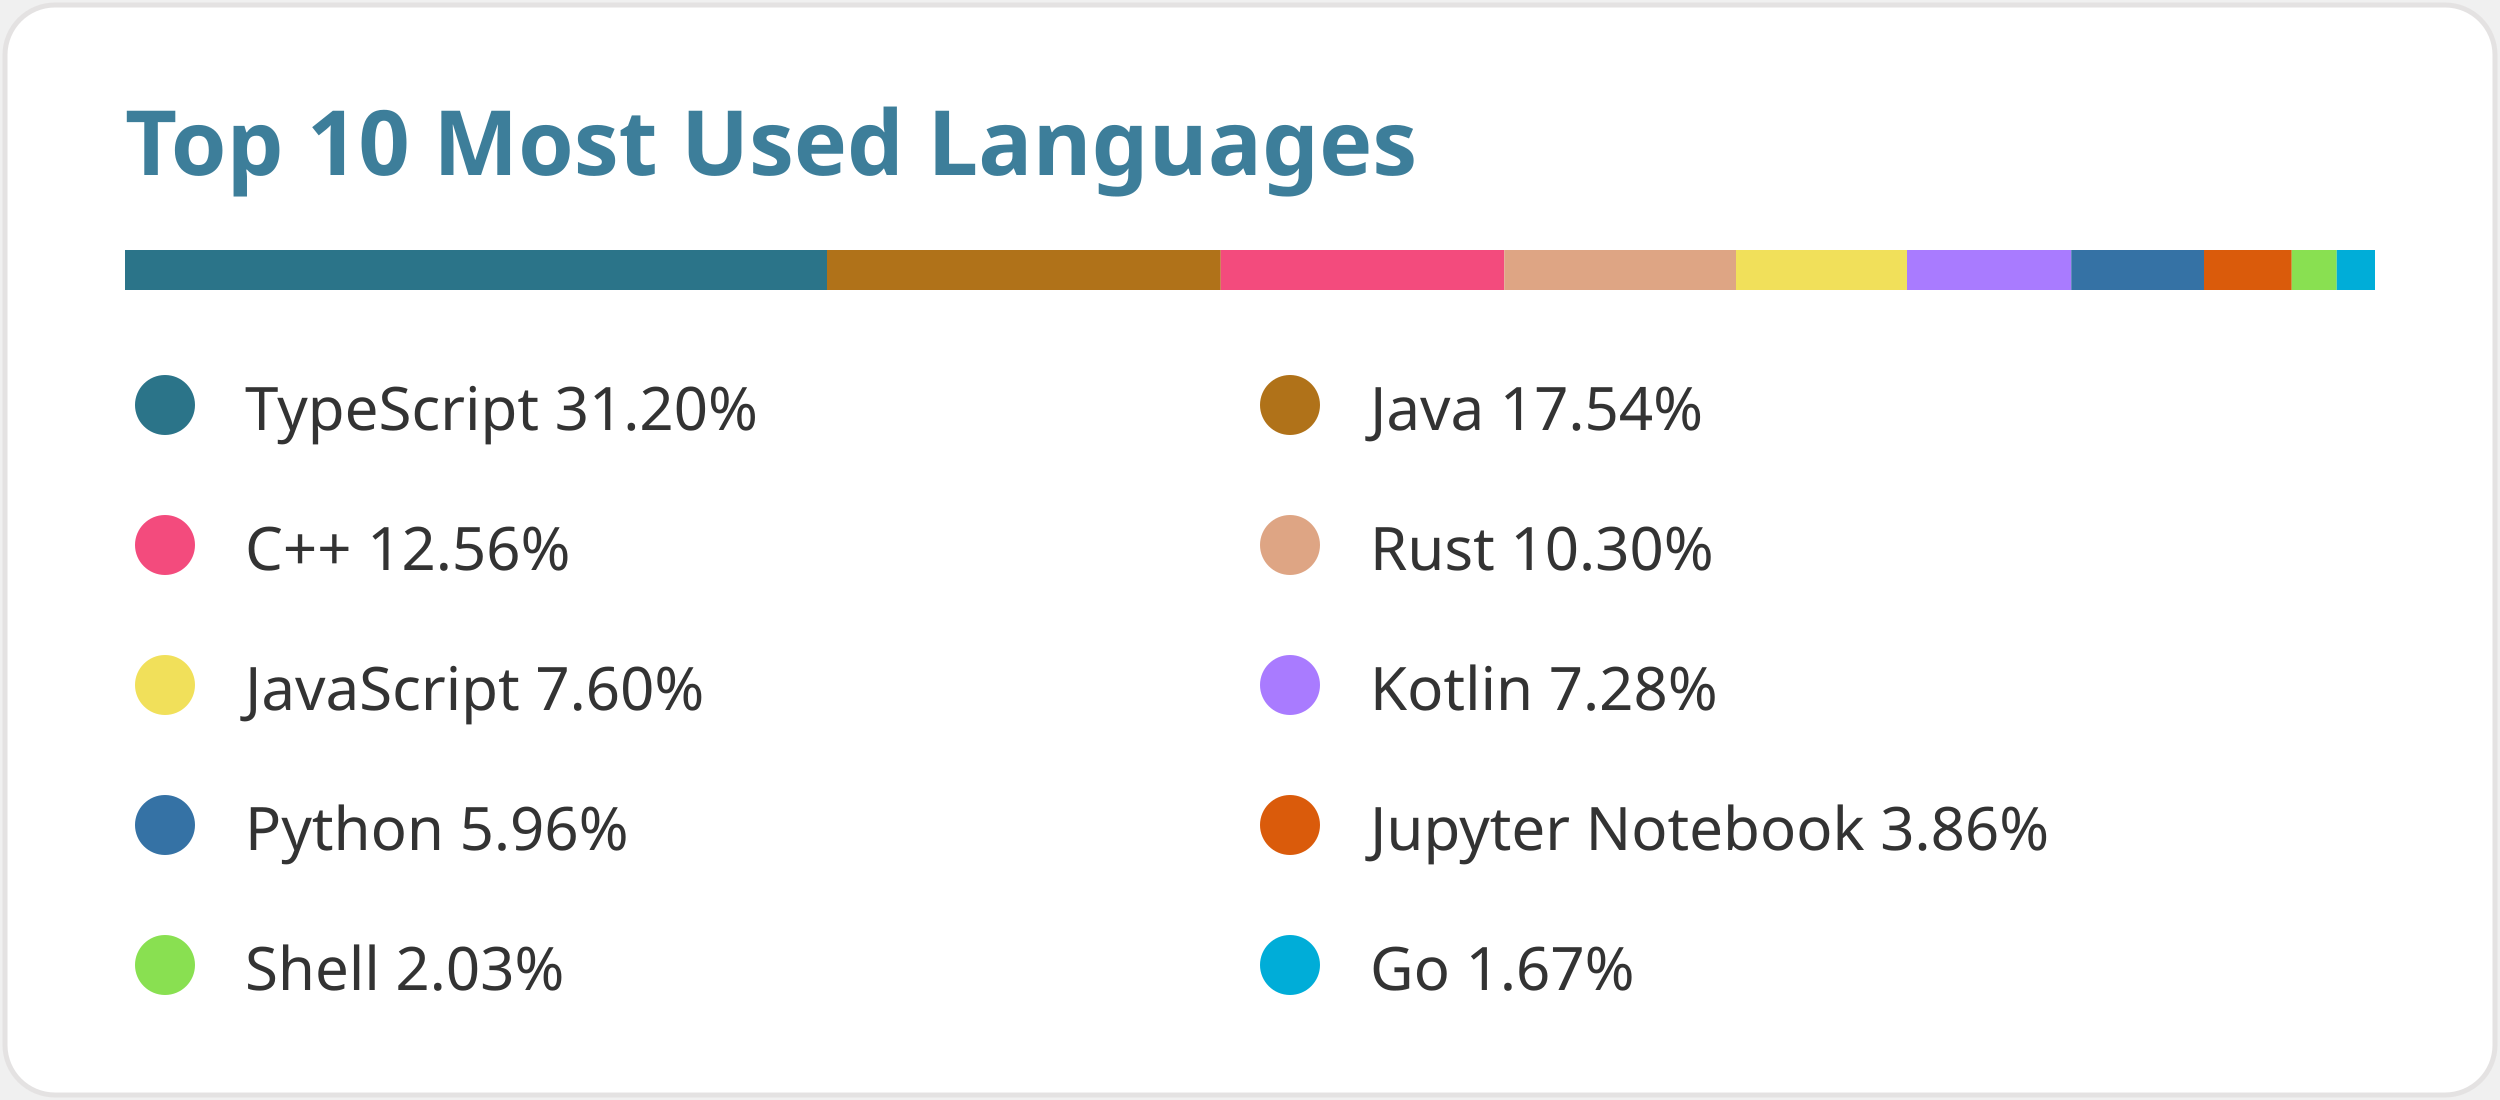
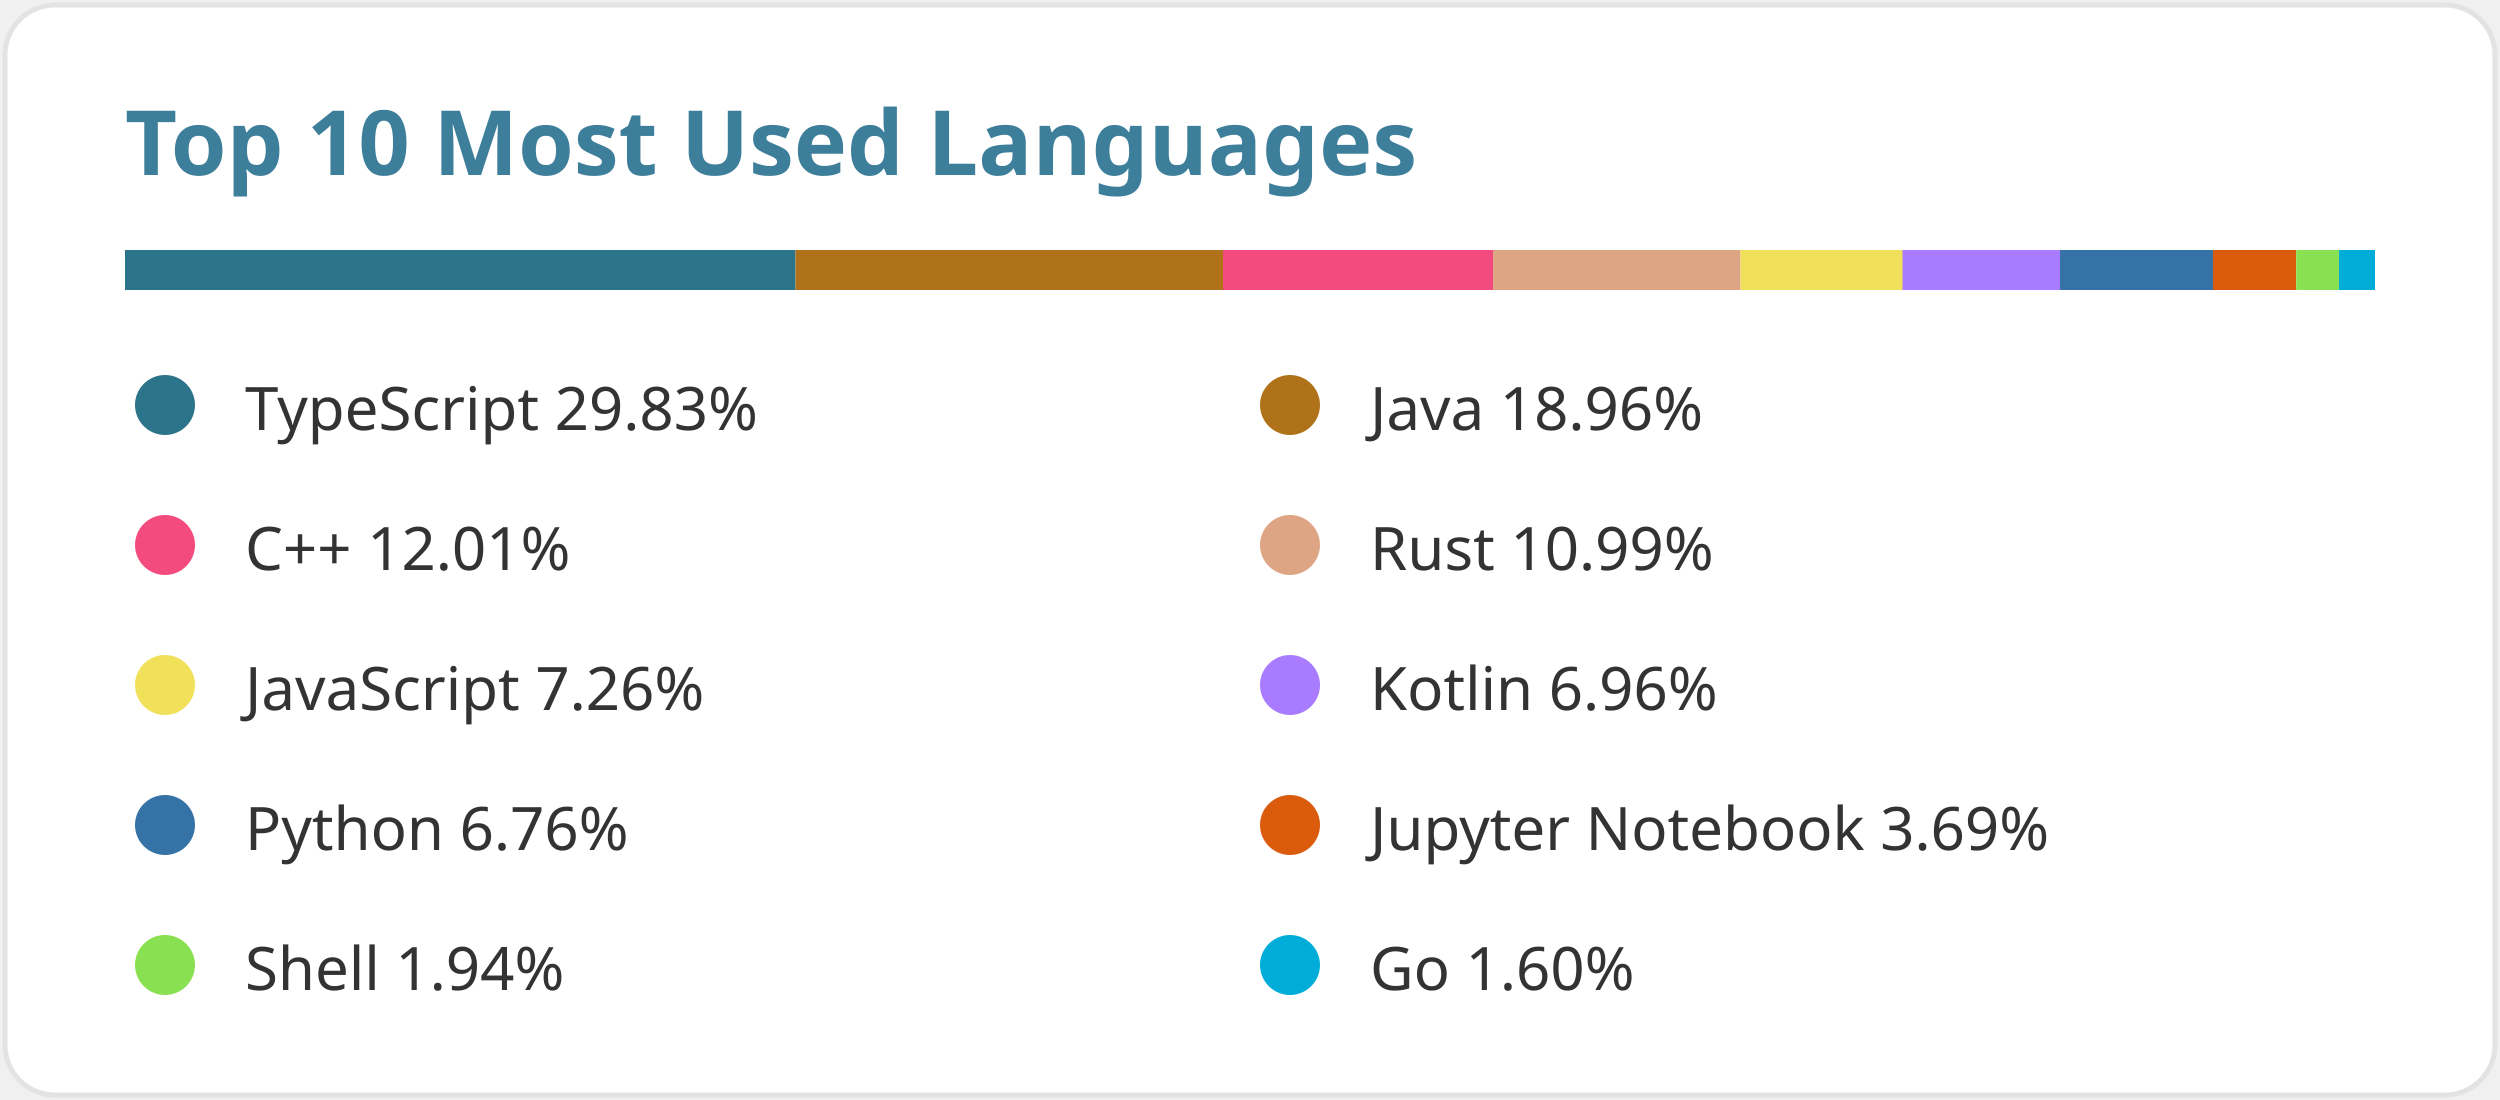
<svg xmlns="http://www.w3.org/2000/svg" width="500" height="220" viewBox="0 0 500 220" data-reactroot="">
  <style>text { font-family: 'Segoe UI', Ubuntu, Sans-Serif; fill: #333333; font-size: 12px; font-weight: 400; }</style>
  <rect width="498" height="218" x="1" y="1" rx="10" fill="#ffffff" stroke="#e4e2e2" />
  <text x="25" y="35" style="fill:#3d7e9a;font-size:18px;font-weight:600">Top 10 Most Used Languages</text>
  <g transform="translate(25, 50) scale(450, 8)">
-     <rect fill="#2b7489" x="0" width="0.312" height="1" />
-     <rect fill="#b07219" x="0.312" width="0.175" height="1" />
-     <rect fill="#f34b7d" x="0.487" width="0.126" height="1" />
-     <rect fill="#dea584" x="0.613" width="0.103" height="1" />
-     <rect fill="#f1e05a" x="0.716" width="0.076" height="1" />
-     <rect fill="#A97BFF" x="0.792" width="0.073" height="1" />
-     <rect fill="#3572A5" x="0.865" width="0.06" height="1" />
-     <rect fill="#DA5B0B" x="0.924" width="0.039" height="1" />
-     <rect fill="#89e051" x="0.963" width="0.02" height="1" />
-     <rect fill="#00ADD8" x="0.983" width="0.017" height="1" />
+     <rect fill="#2b7489" x="0" width="0.298" height="1" />
+     <rect fill="#b07219" x="0.298" width="0.19" height="1" />
+     <rect fill="#f34b7d" x="0.488" width="0.12" height="1" />
+     <rect fill="#dea584" x="0.608" width="0.11" height="1" />
+     <rect fill="#f1e05a" x="0.718" width="0.073" height="1" />
+     <rect fill="#A97BFF" x="0.79" width="0.07" height="1" />
+     <rect fill="#3572A5" x="0.86" width="0.068" height="1" />
+     <rect fill="#DA5B0B" x="0.928" width="0.037" height="1" />
+     <rect fill="#89e051" x="0.965" width="0.019" height="1" />
+     <rect fill="#00ADD8" x="0.984" width="0.016" height="1" />
  </g>
  <g transform="translate(25, 75)">
    <circle cx="8" cy="6" r="6" fill="#2b7489" />
-     <text x="24" y="11">TypeScript 31.20%</text>
+     <text x="24" y="11">TypeScript 29.83%</text>
  </g>
  <g transform="translate(250, 75)">
    <circle cx="8" cy="6" r="6" fill="#b07219" />
-     <text x="24" y="11">Java 17.54%</text>
+     <text x="24" y="11">Java 18.96%</text>
  </g>
  <g transform="translate(25, 103)">
    <circle cx="8" cy="6" r="6" fill="#f34b7d" />
-     <text x="24" y="11">C++ 12.56%</text>
+     <text x="24" y="11">C++ 12.01%</text>
  </g>
  <g transform="translate(250, 103)">
    <circle cx="8" cy="6" r="6" fill="#dea584" />
-     <text x="24" y="11">Rust 10.30%</text>
+     <text x="24" y="11">Rust 10.99%</text>
  </g>
  <g transform="translate(25, 131)">
    <circle cx="8" cy="6" r="6" fill="#f1e05a" />
-     <text x="24" y="11">JavaScript 7.60%</text>
+     <text x="24" y="11">JavaScript 7.26%</text>
  </g>
  <g transform="translate(250, 131)">
    <circle cx="8" cy="6" r="6" fill="#A97BFF" />
-     <text x="24" y="11">Kotlin 7.28%</text>
+     <text x="24" y="11">Kotlin 6.96%</text>
  </g>
  <g transform="translate(25, 159)">
    <circle cx="8" cy="6" r="6" fill="#3572A5" />
-     <text x="24" y="11">Python 5.96%</text>
+     <text x="24" y="11">Python 6.76%</text>
  </g>
  <g transform="translate(250, 159)">
    <circle cx="8" cy="6" r="6" fill="#DA5B0B" />
-     <text x="24" y="11">Jupyter Notebook 3.86%</text>
+     <text x="24" y="11">Jupyter Notebook 3.69%</text>
  </g>
  <g transform="translate(25, 187)">
    <circle cx="8" cy="6" r="6" fill="#89e051" />
-     <text x="24" y="11">Shell 2.03%</text>
+     <text x="24" y="11">Shell 1.94%</text>
  </g>
  <g transform="translate(250, 187)">
    <circle cx="8" cy="6" r="6" fill="#00ADD8" />
-     <text x="24" y="11">Go 1.67%</text>
+     <text x="24" y="11">Go 1.60%</text>
  </g>
</svg>
